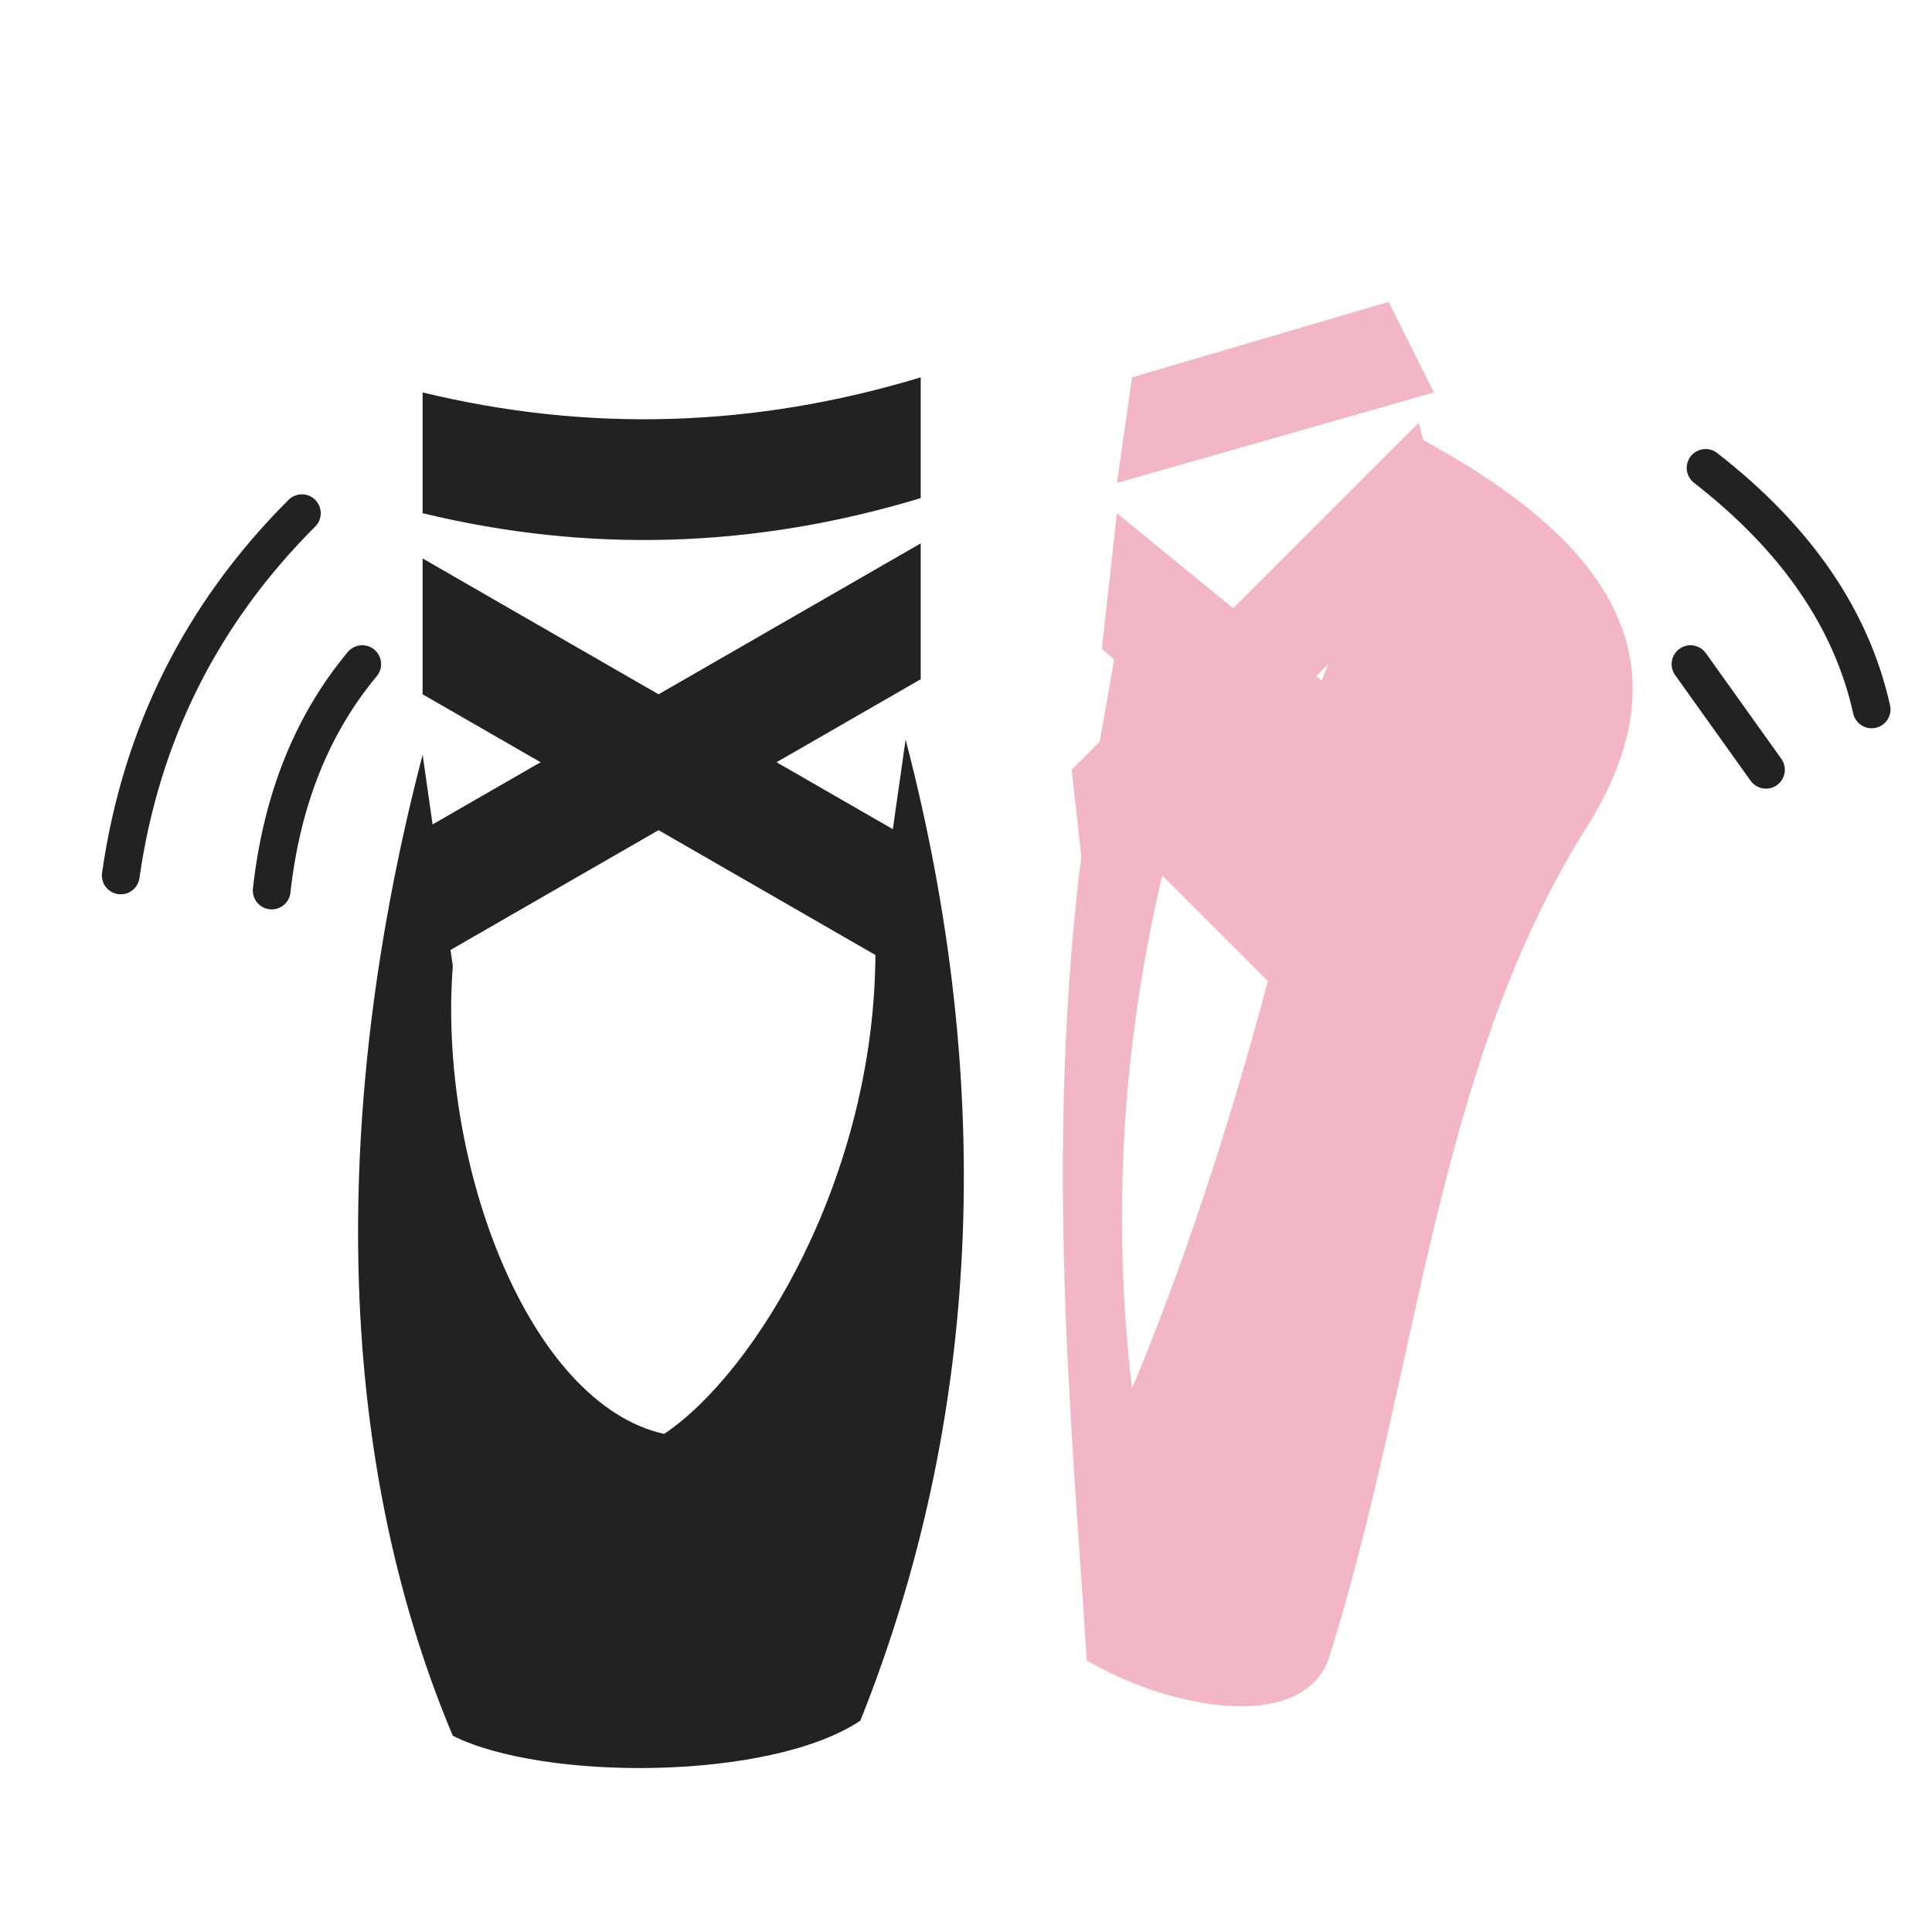
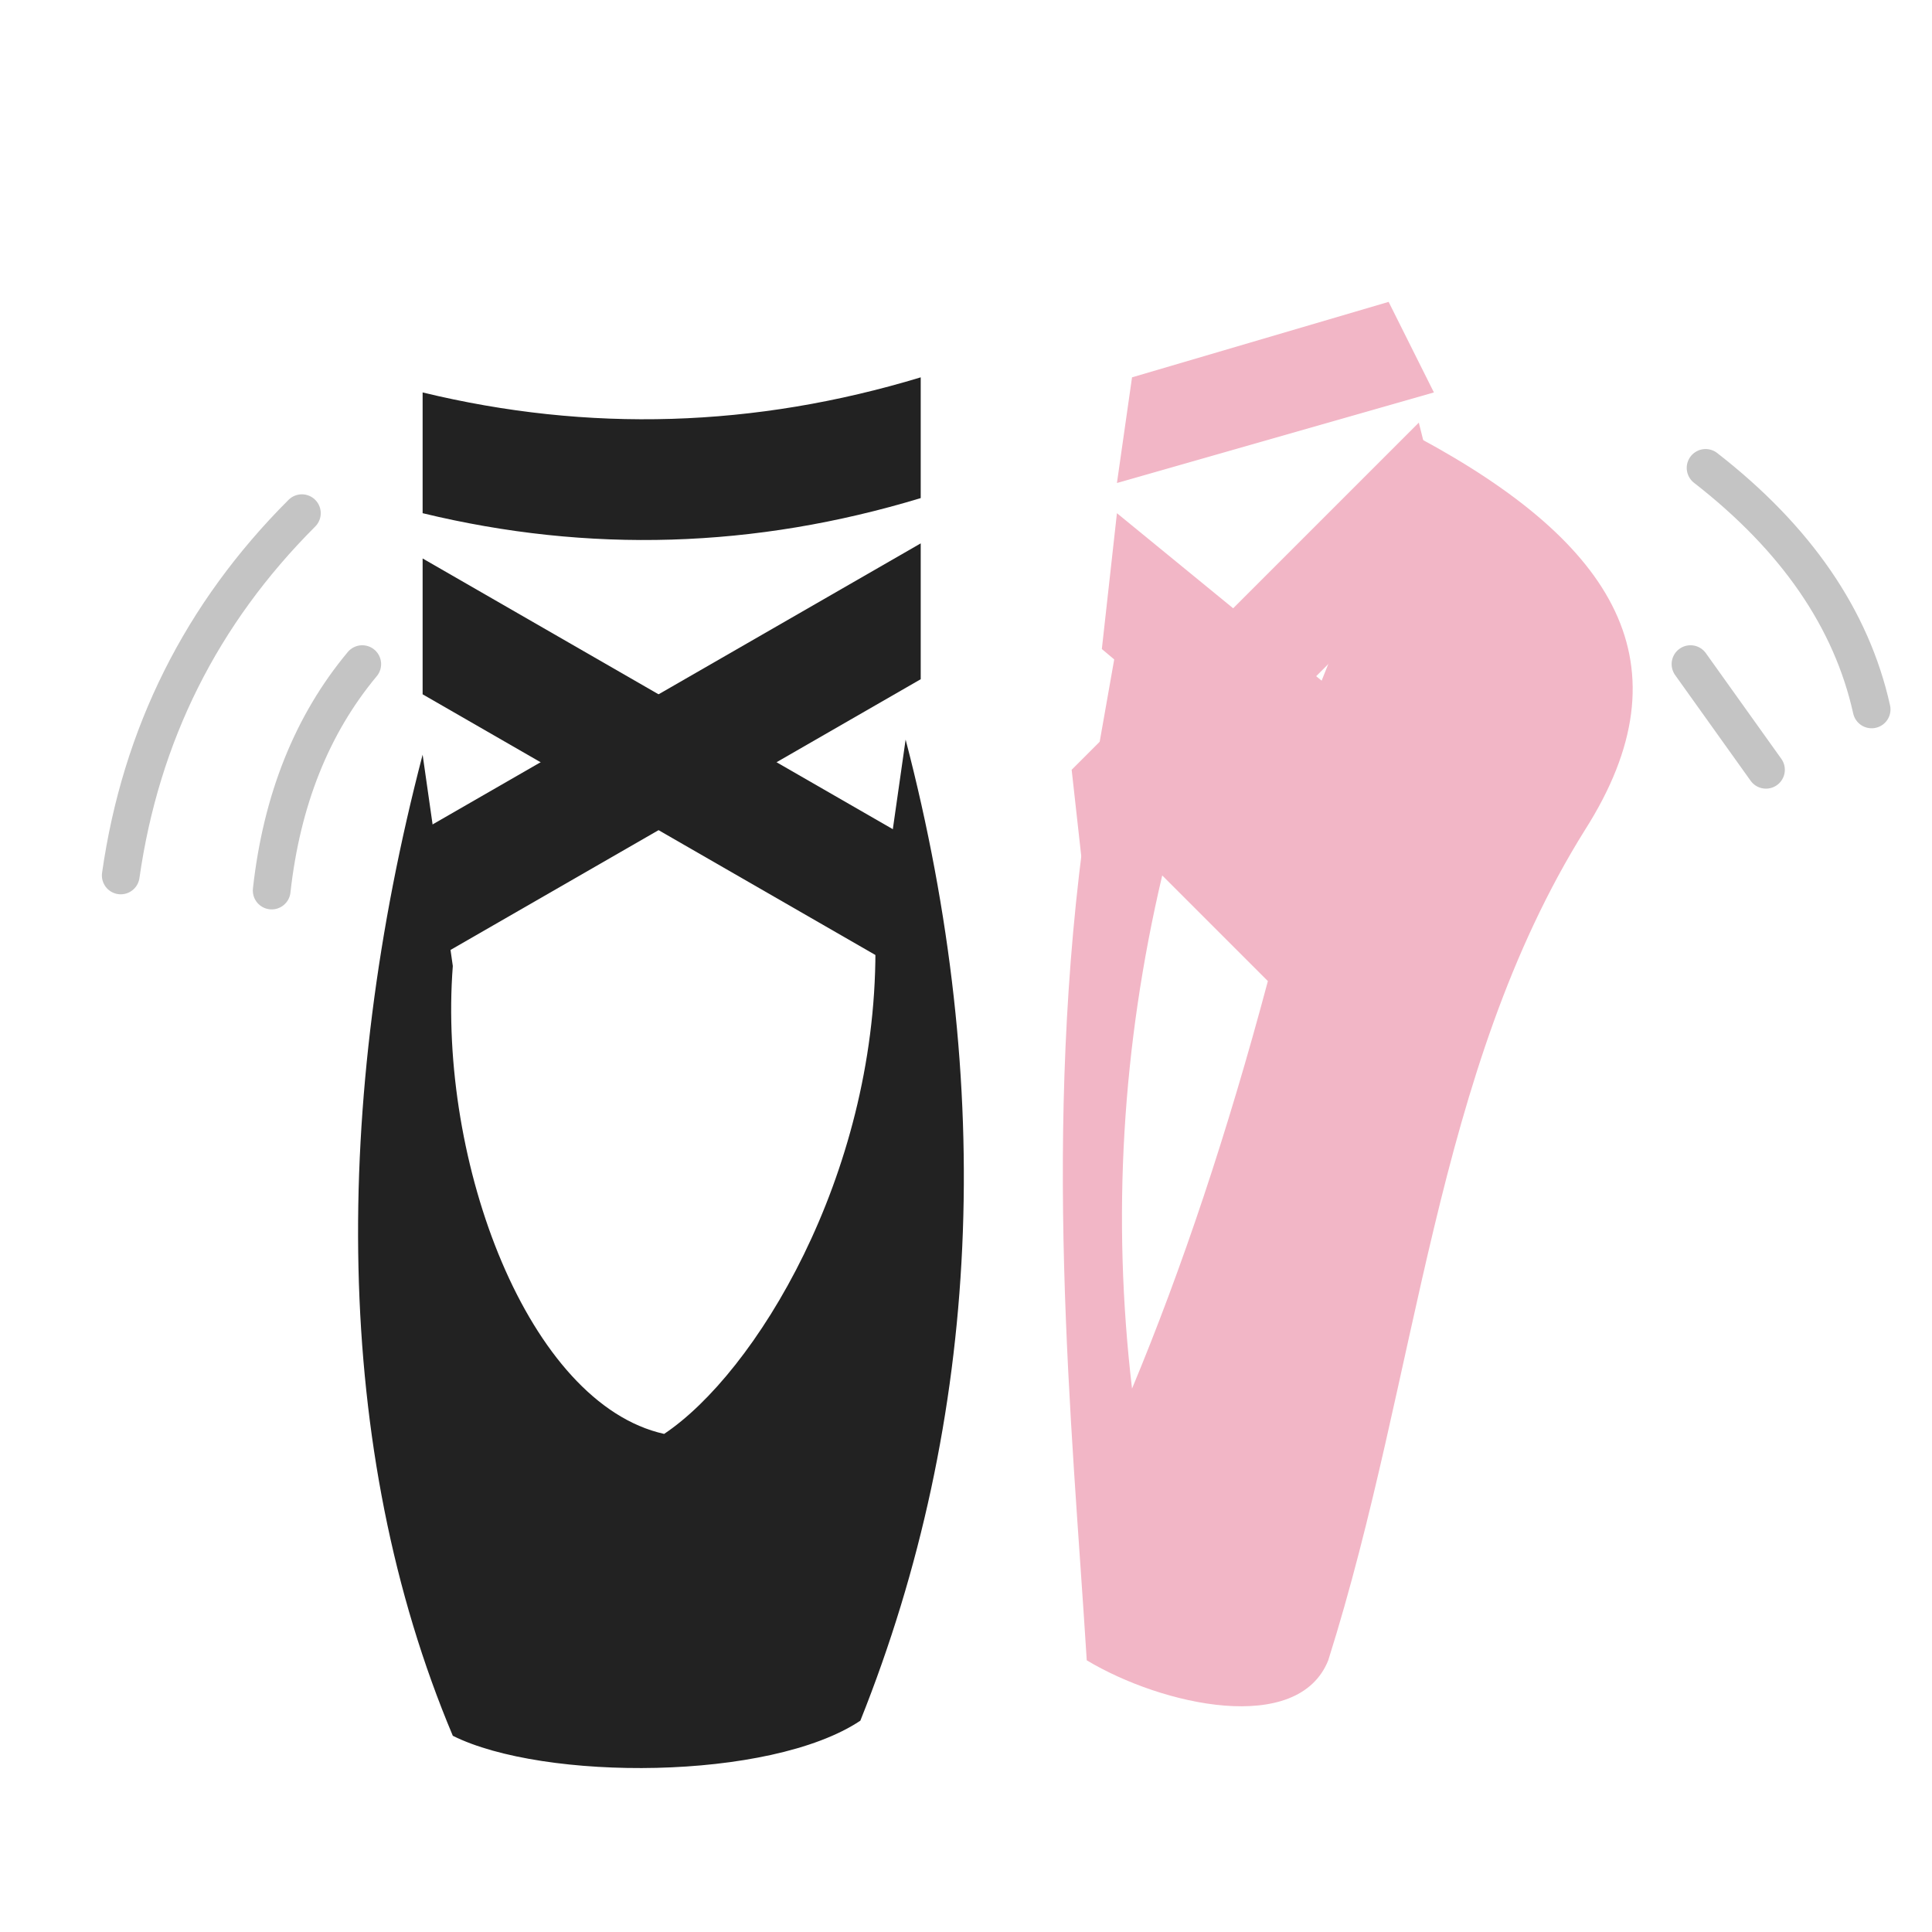
<svg xmlns="http://www.w3.org/2000/svg" width="128" height="128" viewBox="0 0 128 128" role="img" aria-labelledby="title desc">
-   <g fill="none" stroke="#222222" stroke-width="2.5" stroke-linecap="round">
+   <g fill="none" stroke="#C4C4C4" stroke-width="2.5" stroke-linecap="round">
    <path d="M8 58Q10 44 20 34M18 59Q19 50 24 44" />
    <path d="M113 31Q122 38 124 47M112 44L117 51" />
  </g>
  <g fill="#F2B6C6" transform="translate(4 0)">
    <path fill-rule="evenodd" d="M90 29C103 36 108 44 101 55C91 71 90 91 84 110C82 115 73 113 68 110C67 94 65 75 68 54L71 37L82 49ZM73 58L80 65Q76 80 71 92Q69 75 73 58Z" />
    <path d="M71 25L88 20L91 26L70 32Z" />
    <path d="M70 34L92 52L88 59L69 43Z" />
    <path d="M90 28L92 36L68 60L67 51Z" />
  </g>
  <g fill="#222222" transform="translate(-9 0)">
    <path d="M37 50C31 73 31 96 39 115C45 118 60 118 66 114C74 94 75 72 69 49L67 63C67 78 59 91 53 95C44 93 38 77 39 64Z" />
    <path d="M37 26Q53.5 30 70 25L70 33Q53.5 38 37 34Z" />
    <path d="M37 37L70 56L70 65L37 46Z" />
    <path d="M70 36L70 45L37 64L37 55Z" />
  </g>
</svg>
